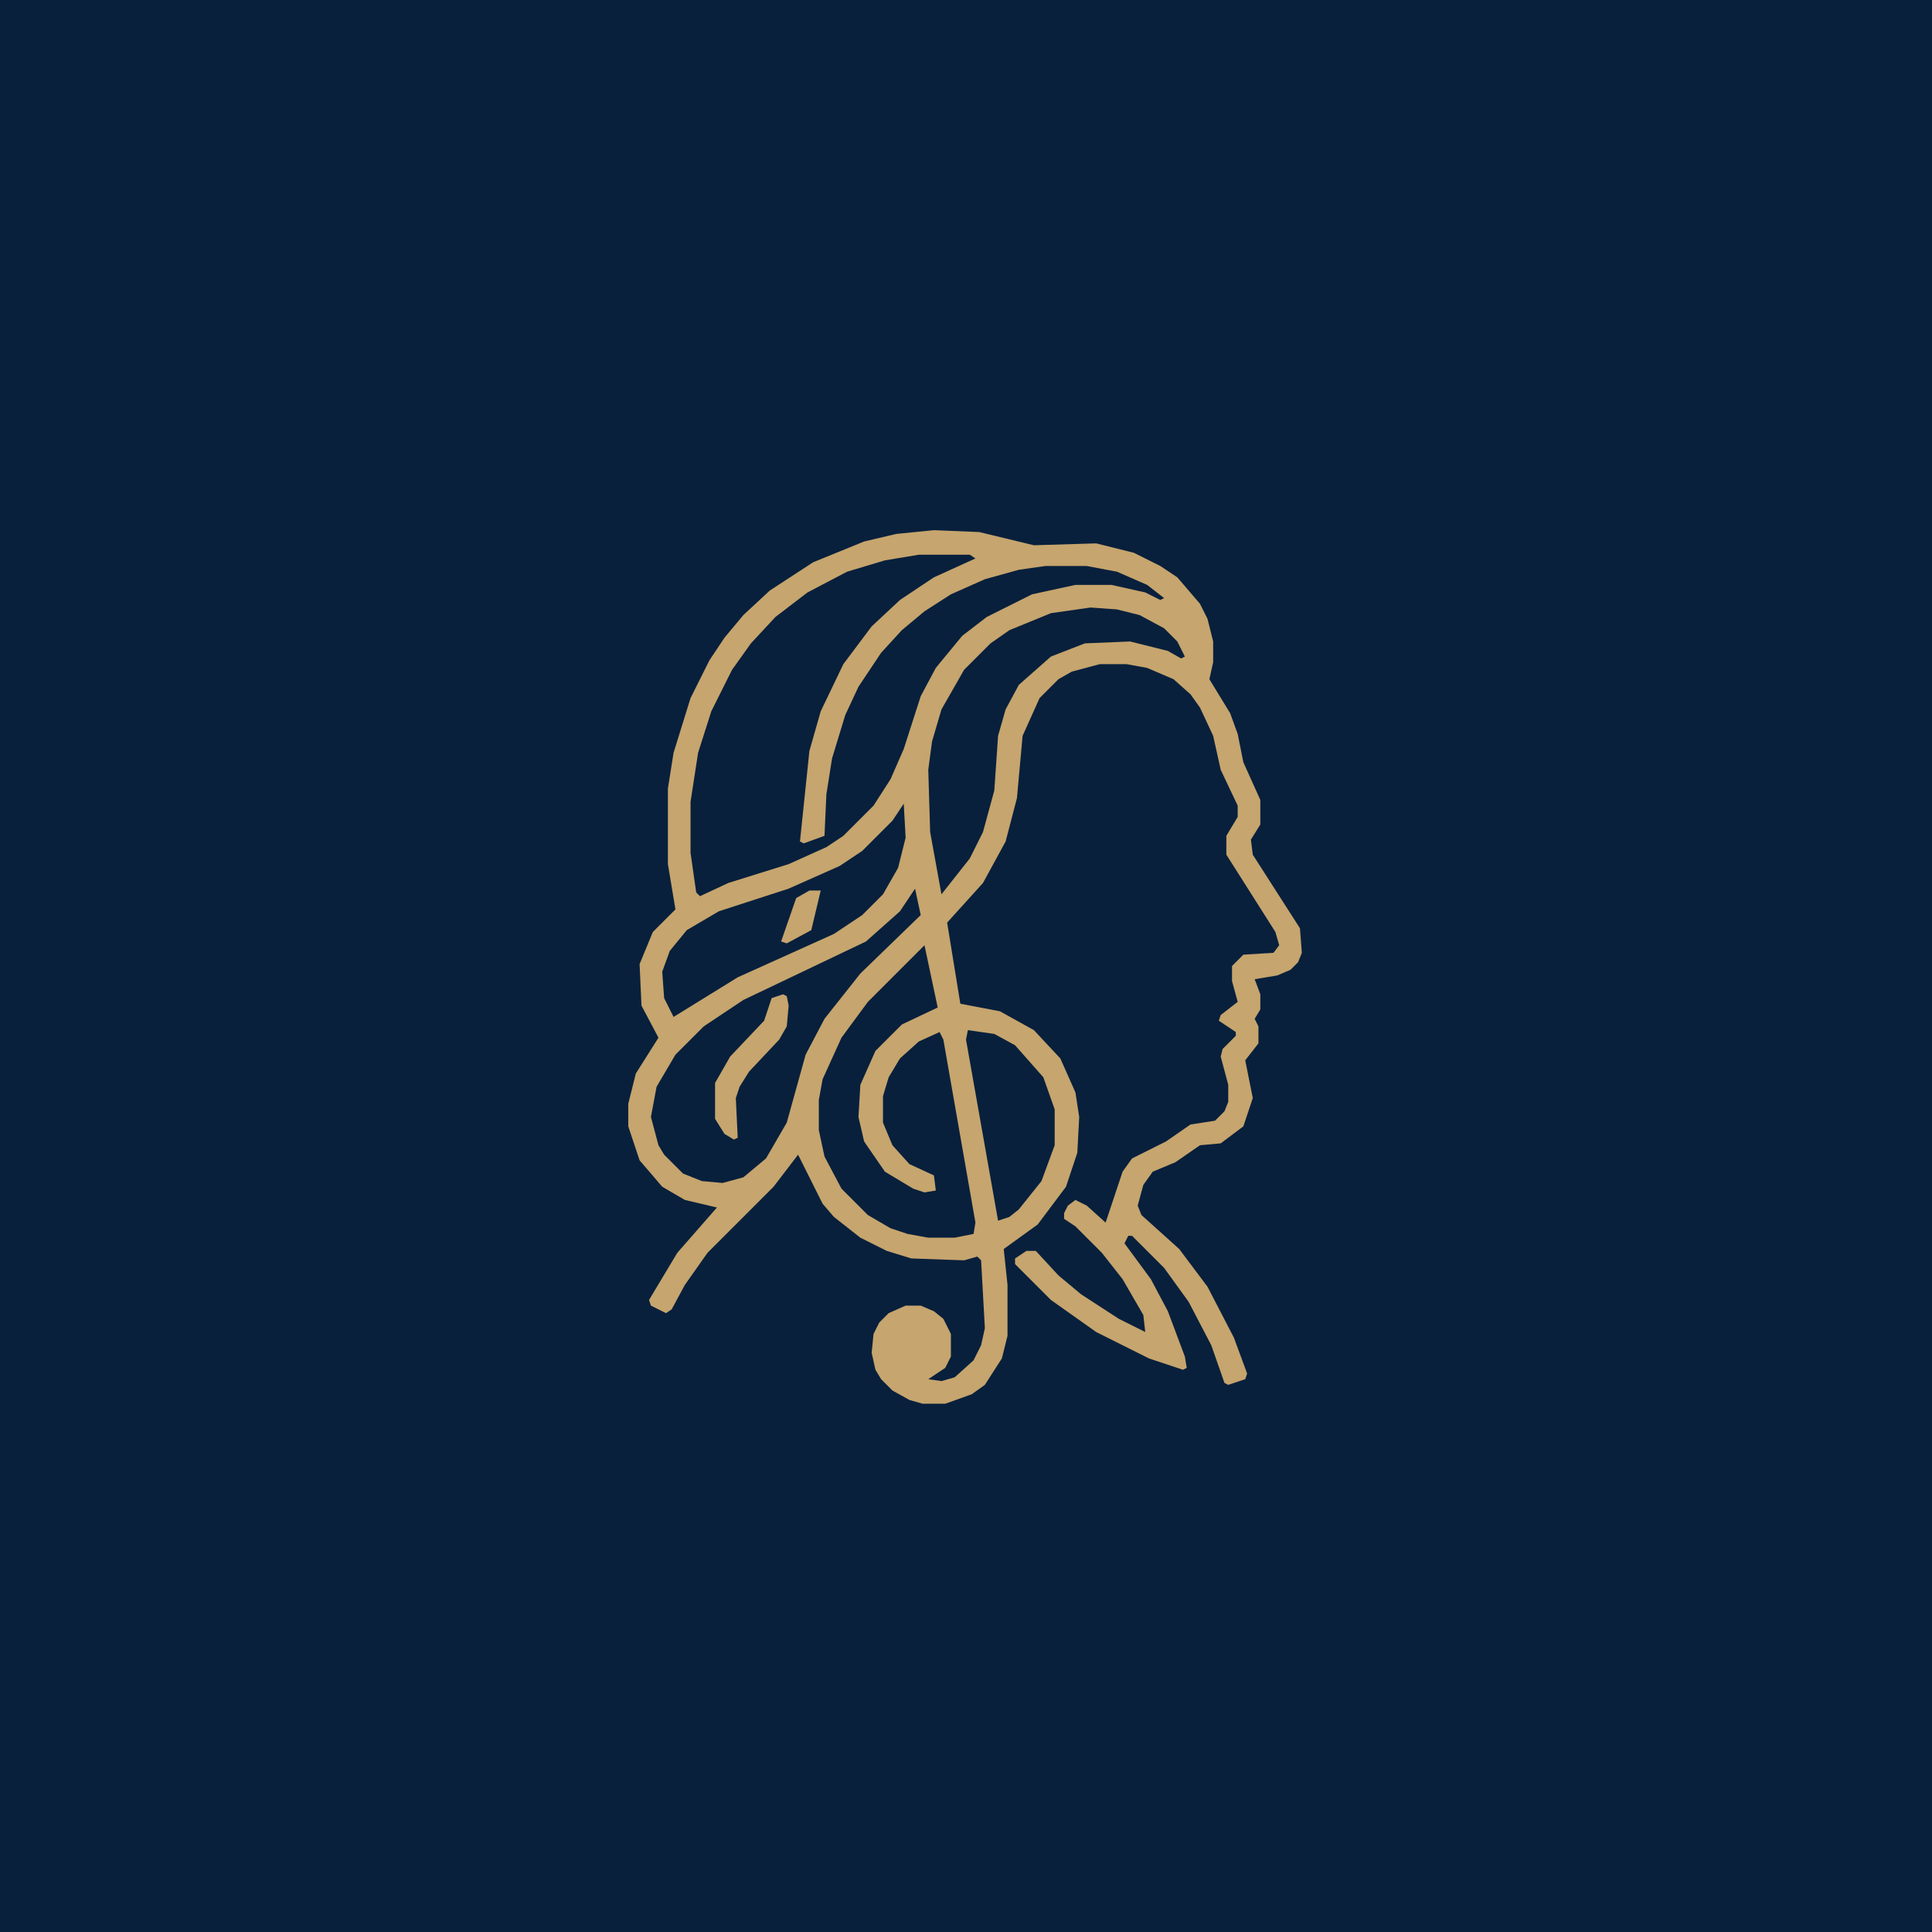
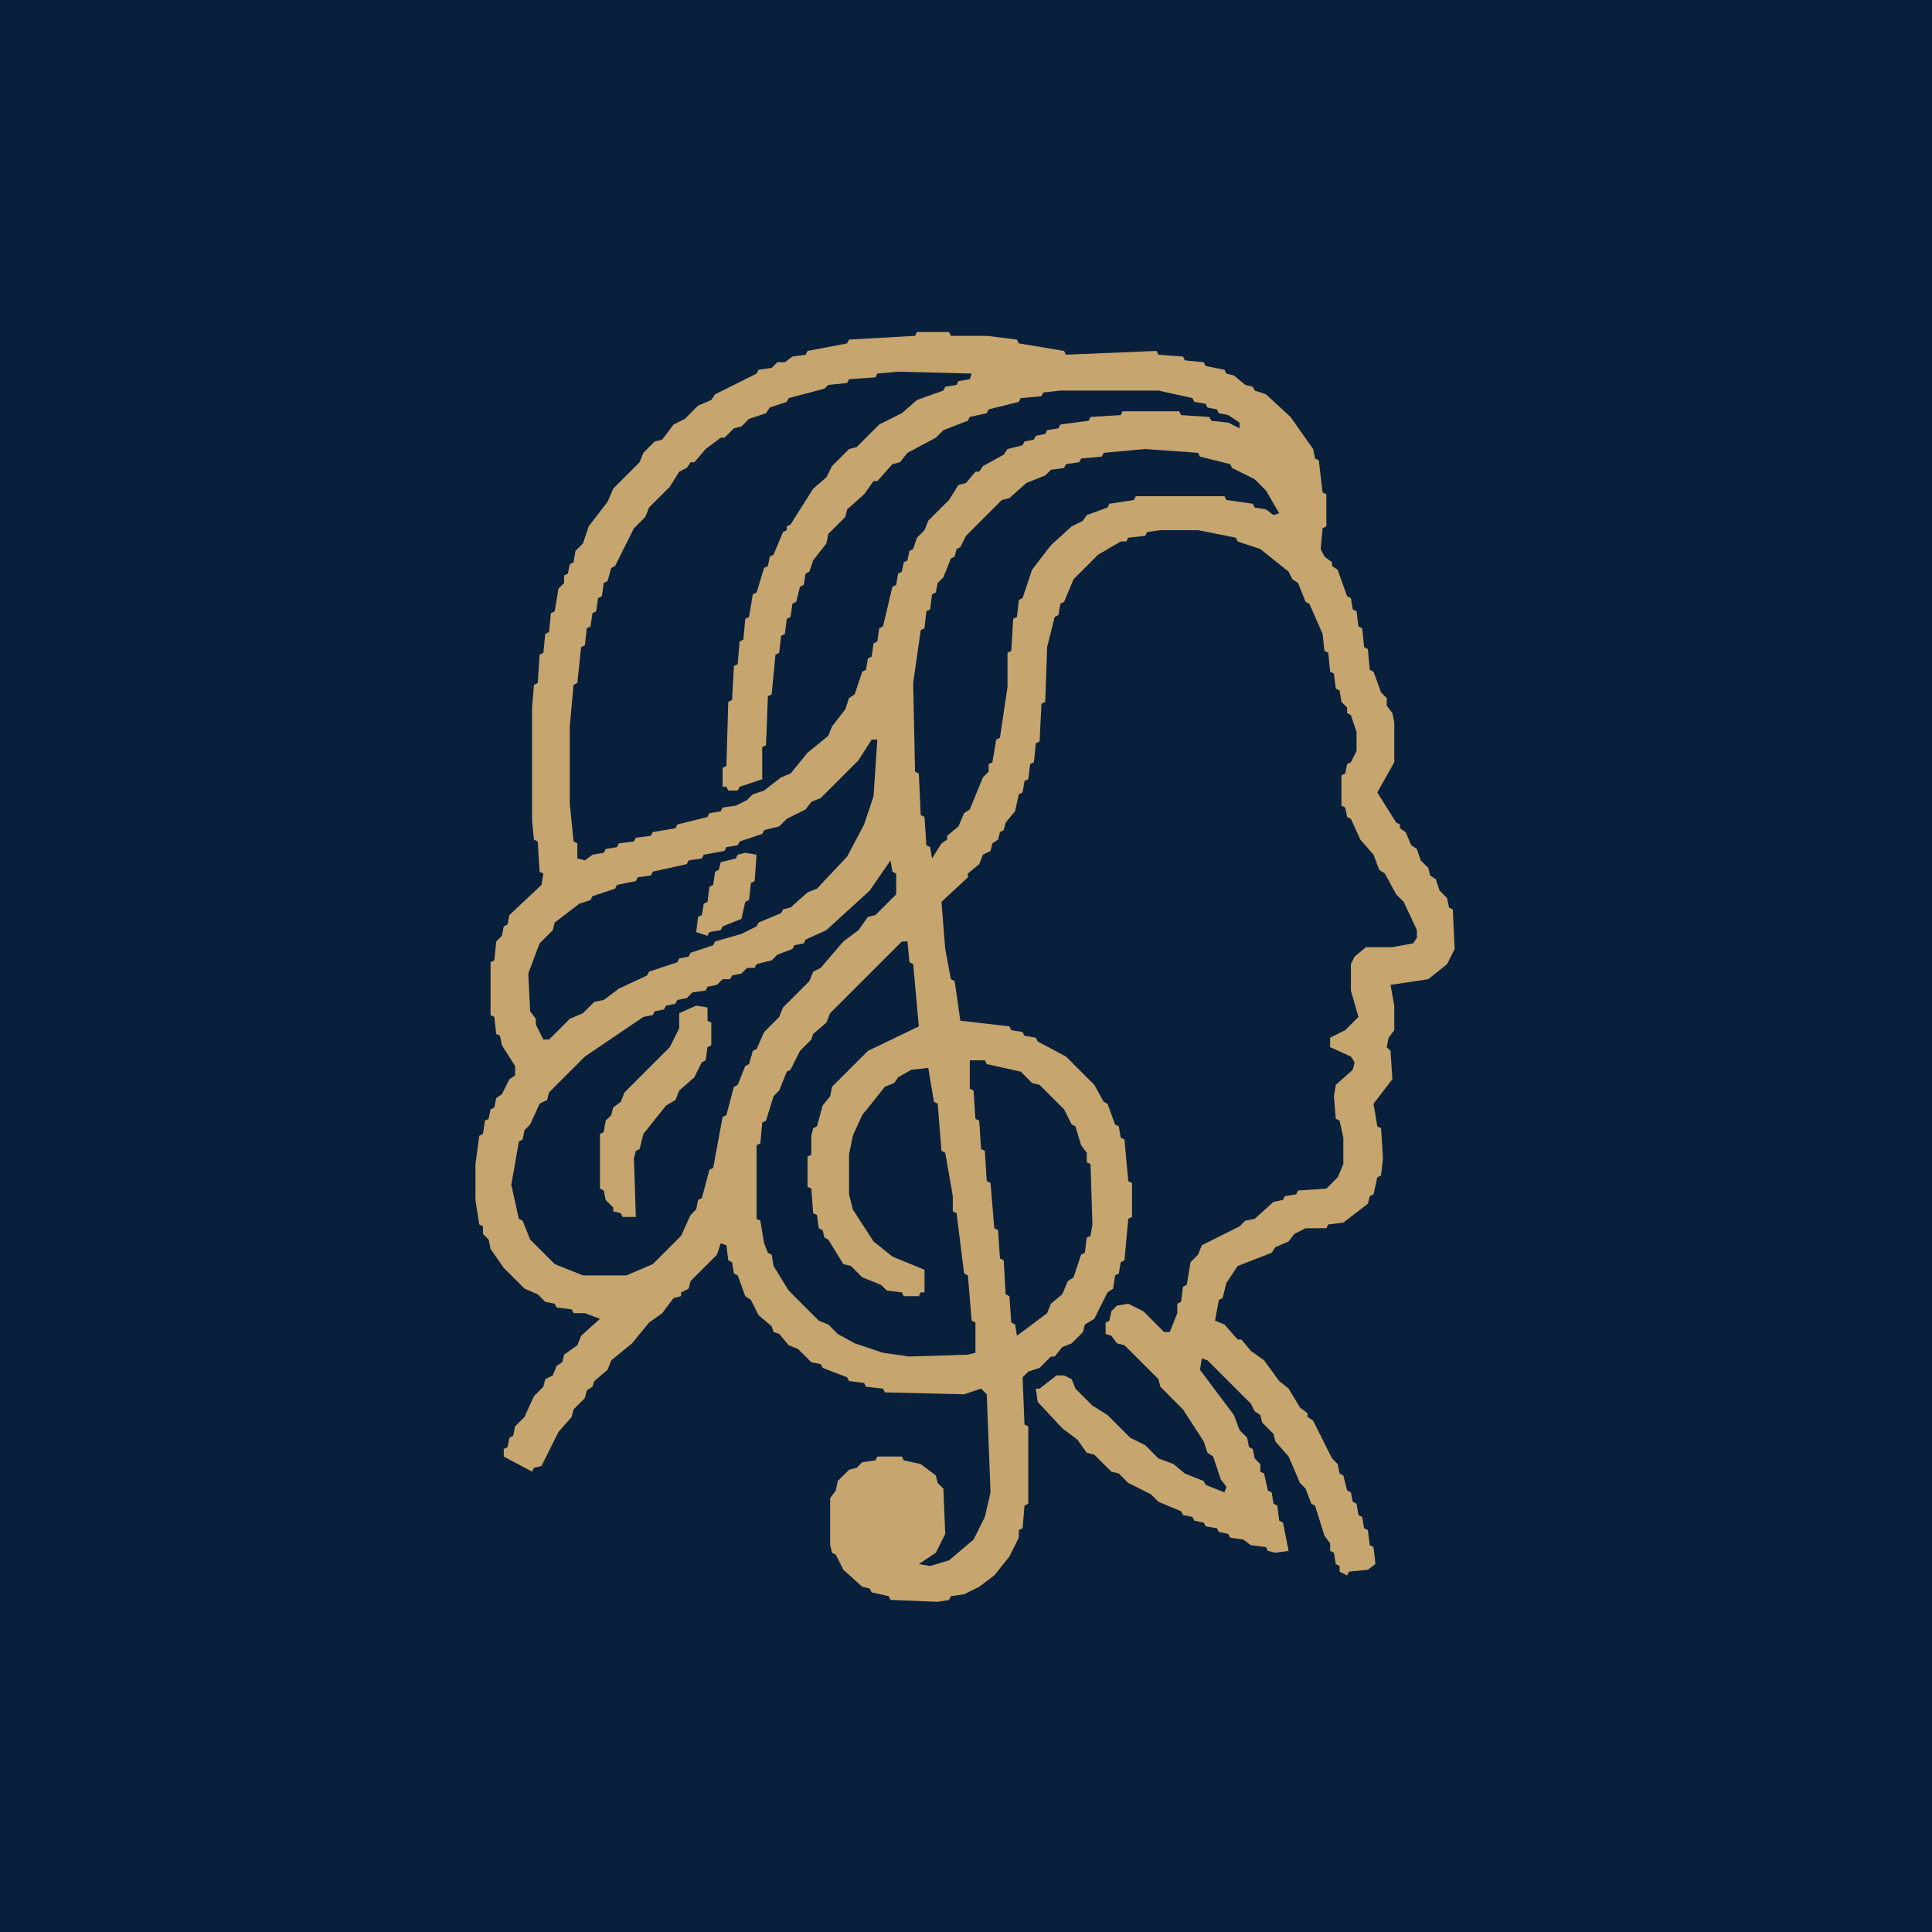
<svg xmlns="http://www.w3.org/2000/svg" viewBox="0 0 1024 1024" width="100%" height="100%">
  <rect width="1024" height="1024" fill="#08203c" />
-   <path fill="#c6a56e" fill-rule="evenodd" d="M 431 298 L 408 313 L 394 326 L 384 338 L 376 350 L 366 370 L 357 399 L 354 418 L 354 458 L 358 482 L 346 494 L 339 511 L 340 533 L 349 550 L 337 569 L 333 585 L 333 597 L 339 615 L 351 629 L 363 636 L 380 640 L 359 664 L 344 689 L 345 692 L 353 696 L 356 694 L 363 681 L 375 664 L 410 629 L 423 612 L 436 638 L 442 645 L 456 656 L 470 663 L 483 667 L 511 668 L 518 666 L 520 668 L 522 704 L 520 713 L 516 721 L 506 730 L 499 732 L 492 731 L 501 725 L 504 719 L 504 707 L 500 699 L 495 695 L 488 692 L 480 692 L 471 696 L 466 701 L 463 707 L 462 717 L 464 726 L 467 731 L 473 737 L 482 742 L 489 744 L 501 744 L 515 739 L 522 734 L 531 720 L 534 708 L 534 681 L 532 662 L 550 649 L 565 629 L 571 611 L 572 592 L 570 579 L 562 561 L 548 546 L 530 536 L 509 532 L 502 489 L 521 468 L 533 446 L 539 423 L 542 390 L 551 370 L 561 360 L 568 356 L 583 352 L 597 352 L 608 354 L 622 360 L 631 368 L 636 375 L 643 390 L 647 408 L 656 427 L 656 433 L 650 443 L 650 453 L 676 494 L 678 501 L 675 505 L 659 506 L 653 512 L 653 520 L 656 531 L 647 538 L 646 541 L 655 547 L 655 549 L 648 556 L 647 560 L 651 575 L 651 584 L 649 589 L 644 594 L 631 596 L 618 605 L 600 614 L 595 621 L 586 648 L 576 639 L 570 636 L 566 639 L 564 643 L 564 646 L 570 650 L 584 664 L 595 678 L 606 697 L 607 706 L 593 699 L 573 686 L 561 676 L 549 663 L 544 663 L 538 667 L 538 670 L 557 689 L 581 706 L 609 720 L 627 726 L 629 725 L 628 719 L 619 695 L 610 678 L 596 659 L 598 655 L 600 655 L 617 672 L 630 690 L 642 713 L 649 733 L 651 734 L 660 731 L 661 728 L 654 709 L 640 682 L 625 662 L 605 644 L 603 639 L 606 628 L 611 621 L 623 616 L 636 607 L 647 606 L 659 597 L 664 582 L 660 562 L 667 553 L 667 544 L 665 540 L 668 535 L 668 527 L 665 519 L 677 517 L 684 514 L 688 510 L 690 505 L 689 492 L 664 453 L 663 445 L 668 437 L 668 424 L 659 404 L 656 389 L 652 378 L 641 360 L 643 351 L 643 340 L 640 328 L 636 320 L 624 306 L 615 300 L 601 293 L 581 288 L 548 289 L 519 282 L 495 281 L 475 283 L 458 287 Z M 513 546 L 527 548 L 538 554 L 553 571 L 559 588 L 559 607 L 552 626 L 540 641 L 535 645 L 529 647 L 512 551 Z M 490 501 L 497 534 L 478 543 L 464 557 L 456 575 L 455 592 L 458 605 L 469 621 L 484 630 L 490 632 L 496 631 L 495 623 L 482 617 L 473 607 L 468 595 L 468 581 L 471 571 L 477 561 L 487 552 L 498 547 L 500 551 L 517 648 L 516 654 L 506 656 L 492 656 L 481 654 L 472 651 L 460 644 L 446 630 L 437 613 L 434 599 L 434 583 L 436 572 L 446 550 L 460 531 Z M 485 471 L 488 485 L 456 516 L 437 540 L 427 559 L 417 595 L 406 614 L 394 624 L 383 627 L 372 626 L 362 622 L 352 612 L 349 607 L 345 592 L 348 576 L 358 559 L 373 544 L 394 530 L 459 499 L 477 483 Z M 415 527 L 409 529 L 405 541 L 387 560 L 379 574 L 379 593 L 384 601 L 389 604 L 391 603 L 390 582 L 392 576 L 397 568 L 413 551 L 417 544 L 418 533 L 417 528 Z M 479 426 L 480 444 L 476 460 L 468 474 L 457 485 L 442 495 L 391 518 L 357 539 L 352 529 L 351 515 L 355 504 L 364 493 L 381 483 L 418 471 L 445 459 L 457 451 L 473 435 Z M 435 472 L 429 472 L 422 476 L 414 499 L 417 500 L 430 493 Z M 617 333 L 624 340 L 628 348 L 626 349 L 619 345 L 599 340 L 575 341 L 557 348 L 540 363 L 533 376 L 529 390 L 527 419 L 521 441 L 514 455 L 499 474 L 493 441 L 492 408 L 494 393 L 499 376 L 511 355 L 525 341 L 535 334 L 557 325 L 578 322 L 592 323 L 604 326 Z M 617 317 L 615 318 L 607 314 L 589 310 L 570 310 L 547 315 L 523 327 L 510 337 L 496 354 L 488 369 L 479 397 L 472 413 L 463 427 L 447 443 L 438 449 L 418 458 L 386 468 L 371 475 L 369 473 L 366 452 L 366 425 L 370 399 L 377 377 L 388 355 L 398 341 L 411 327 L 428 314 L 449 303 L 469 297 L 487 294 L 514 294 L 517 296 L 495 306 L 477 318 L 462 332 L 447 352 L 435 377 L 429 398 L 424 446 L 426 447 L 437 443 L 438 421 L 441 402 L 448 379 L 455 364 L 467 346 L 478 334 L 490 324 L 504 315 L 522 307 L 540 302 L 554 300 L 576 300 L 592 303 L 608 310 Z" />
+   <path fill="#c6a56e" fill-rule="evenodd" d="M 402 196 L 401 198 L 379 209 L 377 212 L 370 215 L 363 222 L 357 225 L 351 233 L 347 234 L 341 240 L 339 245 L 325 259 L 322 266 L 312 279 L 309 288 L 305 292 L 304 298 L 302 299 L 301 304 L 299 305 L 299 309 L 296 312 L 294 324 L 292 325 L 291 335 L 289 336 L 288 346 L 286 347 L 285 362 L 283 363 L 282 375 L 282 435 L 283 445 L 285 446 L 286 462 L 288 463 L 287 469 L 270 485 L 269 490 L 267 491 L 266 496 L 263 499 L 262 509 L 260 510 L 260 538 L 262 539 L 263 548 L 265 549 L 266 554 L 273 565 L 273 570 L 270 572 L 266 580 L 263 582 L 262 587 L 260 588 L 259 593 L 257 594 L 256 601 L 254 602 L 252 617 L 252 636 L 254 649 L 256 650 L 256 654 L 259 657 L 260 662 L 267 672 L 278 683 L 285 686 L 289 690 L 294 691 L 295 693 L 303 694 L 304 696 L 310 696 L 318 699 L 308 708 L 306 713 L 299 718 L 298 722 L 295 724 L 293 729 L 289 731 L 288 735 L 283 740 L 278 751 L 273 756 L 272 761 L 270 762 L 269 767 L 267 768 L 267 772 L 282 780 L 283 778 L 287 777 L 296 759 L 303 751 L 304 747 L 310 741 L 311 737 L 314 735 L 315 732 L 322 726 L 324 721 L 335 712 L 344 701 L 351 696 L 357 688 L 361 687 L 361 685 L 365 683 L 366 679 L 380 665 L 382 659 L 385 660 L 386 668 L 388 669 L 389 675 L 391 676 L 395 687 L 398 689 L 402 697 L 409 703 L 410 706 L 413 707 L 418 713 L 423 715 L 430 722 L 435 723 L 436 725 L 449 730 L 450 732 L 458 733 L 459 735 L 468 736 L 469 738 L 511 739 L 520 736 L 523 739 L 525 791 L 522 804 L 516 816 L 503 827 L 493 830 L 487 829 L 496 823 L 501 813 L 500 789 L 497 786 L 496 782 L 488 776 L 479 774 L 478 772 L 465 772 L 464 774 L 457 775 L 454 778 L 450 779 L 444 785 L 443 790 L 440 794 L 440 819 L 441 823 L 443 824 L 447 832 L 457 841 L 461 842 L 462 844 L 471 846 L 472 848 L 497 849 L 503 848 L 504 846 L 511 845 L 519 841 L 527 835 L 535 825 L 540 815 L 540 811 L 542 810 L 543 798 L 545 797 L 545 756 L 543 755 L 542 730 L 545 727 L 551 725 L 557 719 L 559 719 L 563 714 L 568 712 L 574 706 L 575 702 L 580 699 L 587 685 L 590 683 L 591 676 L 593 675 L 594 669 L 596 668 L 598 646 L 600 645 L 600 627 L 598 626 L 596 604 L 594 603 L 593 597 L 591 596 L 587 585 L 585 584 L 580 575 L 565 560 L 550 552 L 549 550 L 543 549 L 542 547 L 536 546 L 535 544 L 509 541 L 506 520 L 504 519 L 501 503 L 499 478 L 513 465 L 513 463 L 519 458 L 521 453 L 525 451 L 526 447 L 529 445 L 530 441 L 532 440 L 533 436 L 538 430 L 540 421 L 542 420 L 543 414 L 545 413 L 546 405 L 548 404 L 549 394 L 551 393 L 552 373 L 554 372 L 555 343 L 559 327 L 561 326 L 562 320 L 564 319 L 569 307 L 582 294 L 594 287 L 597 287 L 598 285 L 607 284 L 608 282 L 615 281 L 635 281 L 655 285 L 656 287 L 668 291 L 683 303 L 685 307 L 688 309 L 692 319 L 694 320 L 701 336 L 702 345 L 704 346 L 705 356 L 707 357 L 708 365 L 710 366 L 711 372 L 714 375 L 714 378 L 716 379 L 719 388 L 719 398 L 716 404 L 714 405 L 713 410 L 711 411 L 711 427 L 713 428 L 714 433 L 716 434 L 721 445 L 728 453 L 731 461 L 734 463 L 740 474 L 744 478 L 751 493 L 751 497 L 749 500 L 738 502 L 724 502 L 718 507 L 716 511 L 716 525 L 720 539 L 713 546 L 705 550 L 705 555 L 716 560 L 718 563 L 717 567 L 708 575 L 707 581 L 708 593 L 710 594 L 712 603 L 712 617 L 709 624 L 703 630 L 688 631 L 687 633 L 681 634 L 680 636 L 675 637 L 665 646 L 660 647 L 657 650 L 637 660 L 635 665 L 631 669 L 629 681 L 627 682 L 626 690 L 624 691 L 624 696 L 620 706 L 617 706 L 606 695 L 598 691 L 592 692 L 589 695 L 588 700 L 586 701 L 586 707 L 589 708 L 592 712 L 596 713 L 614 731 L 615 735 L 627 747 L 638 764 L 640 770 L 643 772 L 647 784 L 650 788 L 649 791 L 639 787 L 638 785 L 628 781 L 622 776 L 614 773 L 607 766 L 599 762 L 587 750 L 579 745 L 570 736 L 568 731 L 564 729 L 560 729 L 551 736 L 549 736 L 550 743 L 563 757 L 571 763 L 576 770 L 580 771 L 589 780 L 593 781 L 598 786 L 610 792 L 614 796 L 626 801 L 627 803 L 632 804 L 633 806 L 638 807 L 639 809 L 645 810 L 646 812 L 651 813 L 652 815 L 659 816 L 663 819 L 671 820 L 672 822 L 676 823 L 683 822 L 680 807 L 678 806 L 677 798 L 675 797 L 674 791 L 672 790 L 670 781 L 668 780 L 668 776 L 665 773 L 664 768 L 662 767 L 661 762 L 657 758 L 654 750 L 636 726 L 637 720 L 640 721 L 663 744 L 665 748 L 668 750 L 669 754 L 675 760 L 676 764 L 683 772 L 689 786 L 692 789 L 695 797 L 697 798 L 702 814 L 705 818 L 705 822 L 707 823 L 708 829 L 710 830 L 710 833 L 714 835 L 715 833 L 725 832 L 729 829 L 728 820 L 726 819 L 725 811 L 723 810 L 722 804 L 720 803 L 719 797 L 717 796 L 716 791 L 714 790 L 712 782 L 710 781 L 709 776 L 706 773 L 696 753 L 693 751 L 693 749 L 689 746 L 683 736 L 678 732 L 670 721 L 663 716 L 658 710 L 656 710 L 649 702 L 644 700 L 646 689 L 648 688 L 650 680 L 656 671 L 674 664 L 676 661 L 683 658 L 686 654 L 692 651 L 703 651 L 704 649 L 712 648 L 725 638 L 726 634 L 728 633 L 730 624 L 732 623 L 733 614 L 732 598 L 730 597 L 728 585 L 738 572 L 737 557 L 735 555 L 736 550 L 739 546 L 739 533 L 737 522 L 757 519 L 767 511 L 771 503 L 770 482 L 768 481 L 767 476 L 763 472 L 761 466 L 758 464 L 757 460 L 753 456 L 751 450 L 748 448 L 745 441 L 742 439 L 742 437 L 740 436 L 730 420 L 739 404 L 739 383 L 738 378 L 735 374 L 735 370 L 732 367 L 728 356 L 726 355 L 725 344 L 723 343 L 722 333 L 720 332 L 719 324 L 717 323 L 716 317 L 714 316 L 709 302 L 706 300 L 706 298 L 702 295 L 700 291 L 701 280 L 703 279 L 703 262 L 701 261 L 699 244 L 697 243 L 696 238 L 684 221 L 671 209 L 665 207 L 664 205 L 660 204 L 654 199 L 650 198 L 649 196 L 639 194 L 638 192 L 628 191 L 627 189 L 614 188 L 613 186 L 565 188 L 564 186 L 540 182 L 539 180 L 523 178 L 504 178 L 503 176 L 486 176 L 485 178 L 450 180 L 449 182 L 428 186 L 427 188 L 420 189 L 416 192 L 412 192 L 409 195 Z M 514 562 L 522 562 L 523 564 L 541 568 L 547 574 L 551 575 L 564 588 L 568 596 L 570 597 L 573 607 L 576 611 L 576 616 L 578 617 L 579 649 L 578 655 L 576 656 L 575 664 L 573 665 L 569 677 L 566 679 L 563 686 L 557 691 L 555 696 L 539 708 L 538 702 L 536 701 L 535 687 L 533 686 L 532 668 L 530 667 L 529 652 L 527 651 L 525 627 L 523 626 L 522 610 L 520 609 L 519 594 L 517 593 L 516 578 L 514 577 Z M 478 499 L 481 499 L 482 510 L 484 511 L 487 544 L 460 557 L 441 576 L 440 581 L 436 586 L 433 597 L 431 598 L 430 602 L 430 612 L 428 613 L 428 629 L 430 630 L 431 643 L 433 644 L 434 651 L 436 652 L 437 656 L 439 657 L 447 670 L 451 671 L 457 677 L 467 681 L 470 684 L 478 685 L 479 687 L 487 687 L 488 685 L 490 685 L 490 673 L 473 666 L 463 658 L 452 641 L 450 633 L 450 612 L 452 602 L 457 591 L 469 576 L 474 574 L 476 571 L 483 567 L 492 566 L 495 584 L 497 585 L 499 610 L 501 611 L 505 634 L 505 642 L 507 643 L 511 675 L 513 676 L 515 700 L 517 701 L 517 717 L 513 718 L 482 719 L 468 717 L 453 712 L 444 707 L 439 702 L 434 700 L 418 684 L 410 671 L 409 665 L 407 664 L 405 659 L 403 647 L 401 646 L 401 607 L 403 606 L 404 595 L 406 594 L 410 581 L 413 578 L 417 568 L 419 567 L 424 557 L 430 551 L 431 548 L 438 542 L 440 537 Z M 472 456 L 473 462 L 475 463 L 475 474 L 464 485 L 460 486 L 455 493 L 447 499 L 435 513 L 431 515 L 429 520 L 415 534 L 413 539 L 405 547 L 401 556 L 399 557 L 397 564 L 395 565 L 391 575 L 389 576 L 385 591 L 383 592 L 378 619 L 376 620 L 372 635 L 370 636 L 369 641 L 366 644 L 361 655 L 346 670 L 332 676 L 309 676 L 294 670 L 281 657 L 277 647 L 275 646 L 271 628 L 275 605 L 277 604 L 278 599 L 281 596 L 286 585 L 290 583 L 291 579 L 310 560 L 341 539 L 346 538 L 347 536 L 352 535 L 353 533 L 358 532 L 359 530 L 364 529 L 367 526 L 374 525 L 375 523 L 380 522 L 383 519 L 387 519 L 388 517 L 393 516 L 396 513 L 400 513 L 401 511 L 409 509 L 412 506 L 420 503 L 421 501 L 426 500 L 427 498 L 438 493 L 461 472 Z M 375 534 L 369 533 L 360 537 L 360 545 L 355 555 L 331 579 L 329 584 L 325 587 L 324 591 L 321 594 L 320 600 L 318 601 L 318 630 L 320 631 L 321 636 L 325 640 L 325 642 L 329 643 L 330 645 L 337 645 L 336 614 L 337 610 L 339 609 L 341 601 L 353 586 L 358 583 L 360 578 L 368 571 L 372 563 L 374 562 L 375 555 L 377 554 L 377 542 L 375 541 Z M 465 392 L 463 422 L 458 437 L 449 454 L 433 471 L 428 473 L 419 481 L 415 482 L 414 484 L 402 489 L 401 491 L 393 495 L 379 499 L 378 501 L 366 505 L 365 507 L 360 508 L 359 510 L 344 515 L 343 517 L 328 524 L 320 530 L 315 531 L 309 537 L 302 540 L 291 551 L 288 551 L 284 543 L 284 540 L 281 536 L 280 516 L 286 500 L 293 493 L 294 489 L 307 479 L 313 477 L 314 475 L 326 471 L 327 469 L 337 467 L 338 465 L 345 464 L 346 462 L 364 458 L 365 456 L 372 455 L 373 453 L 384 451 L 385 449 L 391 448 L 392 446 L 404 442 L 405 440 L 413 438 L 417 434 L 427 429 L 430 425 L 435 423 L 455 403 L 462 392 Z M 401 453 L 395 452 L 391 453 L 390 455 L 382 457 L 381 461 L 379 462 L 378 469 L 376 470 L 375 478 L 373 479 L 372 485 L 370 486 L 369 494 L 375 496 L 376 494 L 382 493 L 383 491 L 393 487 L 395 478 L 397 477 L 398 468 L 400 467 Z M 665 254 L 671 260 L 678 272 L 675 273 L 671 270 L 665 269 L 664 267 L 650 265 L 649 263 L 602 263 L 601 265 L 588 267 L 587 269 L 576 273 L 574 276 L 568 279 L 557 289 L 547 302 L 542 317 L 540 318 L 539 327 L 537 328 L 536 345 L 534 346 L 534 364 L 530 391 L 528 392 L 526 404 L 524 405 L 524 409 L 521 412 L 514 429 L 511 431 L 508 438 L 502 443 L 502 445 L 499 447 L 494 455 L 493 449 L 491 448 L 490 433 L 488 432 L 487 410 L 485 409 L 484 362 L 488 334 L 490 333 L 491 324 L 493 323 L 494 315 L 496 314 L 497 309 L 500 306 L 504 296 L 506 295 L 507 291 L 509 290 L 512 284 L 531 265 L 535 264 L 544 256 L 554 252 L 557 249 L 564 248 L 565 246 L 572 245 L 573 243 L 584 242 L 585 240 L 607 238 L 635 240 L 636 242 L 652 246 L 653 248 Z M 657 224 L 657 227 L 651 224 L 642 223 L 641 221 L 626 220 L 625 218 L 595 218 L 594 220 L 578 221 L 577 223 L 562 225 L 561 227 L 555 228 L 554 230 L 549 231 L 548 233 L 543 234 L 542 236 L 534 238 L 532 241 L 521 247 L 519 250 L 517 250 L 512 256 L 508 257 L 503 265 L 492 276 L 490 281 L 486 285 L 484 291 L 482 292 L 481 297 L 479 298 L 478 303 L 476 304 L 475 310 L 473 311 L 468 332 L 466 333 L 465 340 L 463 341 L 462 348 L 460 349 L 459 355 L 457 356 L 453 368 L 450 370 L 448 376 L 441 385 L 439 390 L 428 399 L 419 410 L 414 412 L 405 419 L 399 421 L 396 424 L 390 427 L 383 428 L 382 430 L 376 431 L 375 433 L 359 437 L 358 439 L 346 441 L 345 443 L 337 444 L 336 446 L 328 447 L 327 449 L 321 450 L 320 452 L 314 453 L 310 456 L 306 455 L 306 447 L 304 446 L 302 426 L 302 385 L 304 363 L 306 362 L 308 343 L 310 342 L 311 333 L 313 332 L 314 325 L 316 324 L 317 317 L 319 316 L 320 309 L 322 308 L 324 301 L 326 300 L 336 280 L 342 274 L 344 269 L 355 258 L 360 250 L 364 248 L 366 245 L 368 245 L 374 238 L 382 232 L 384 232 L 389 227 L 393 226 L 397 222 L 406 219 L 408 216 L 417 213 L 418 211 L 437 206 L 439 204 L 449 203 L 450 201 L 464 200 L 465 198 L 476 197 L 515 198 L 514 201 L 508 202 L 507 204 L 501 205 L 500 207 L 486 212 L 478 219 L 466 225 L 454 237 L 450 238 L 441 247 L 438 253 L 431 259 L 419 278 L 417 279 L 417 281 L 415 282 L 410 294 L 408 295 L 407 300 L 405 301 L 401 314 L 399 315 L 397 327 L 395 328 L 394 339 L 392 340 L 391 352 L 389 353 L 388 371 L 386 372 L 385 406 L 383 407 L 383 417 L 385 417 L 386 419 L 391 419 L 392 417 L 404 413 L 404 396 L 406 395 L 407 369 L 409 368 L 411 347 L 413 346 L 414 337 L 416 336 L 417 328 L 419 327 L 420 320 L 422 319 L 424 311 L 426 310 L 427 304 L 429 303 L 431 297 L 438 288 L 439 283 L 448 274 L 449 270 L 458 262 L 463 255 L 465 255 L 473 246 L 477 245 L 481 240 L 496 232 L 500 228 L 513 223 L 514 221 L 523 219 L 524 217 L 540 213 L 541 211 L 552 210 L 553 208 L 562 207 L 614 207 L 632 211 L 633 213 L 639 214 L 640 216 L 645 217 L 646 219 L 651 220 Z" />
</svg>
